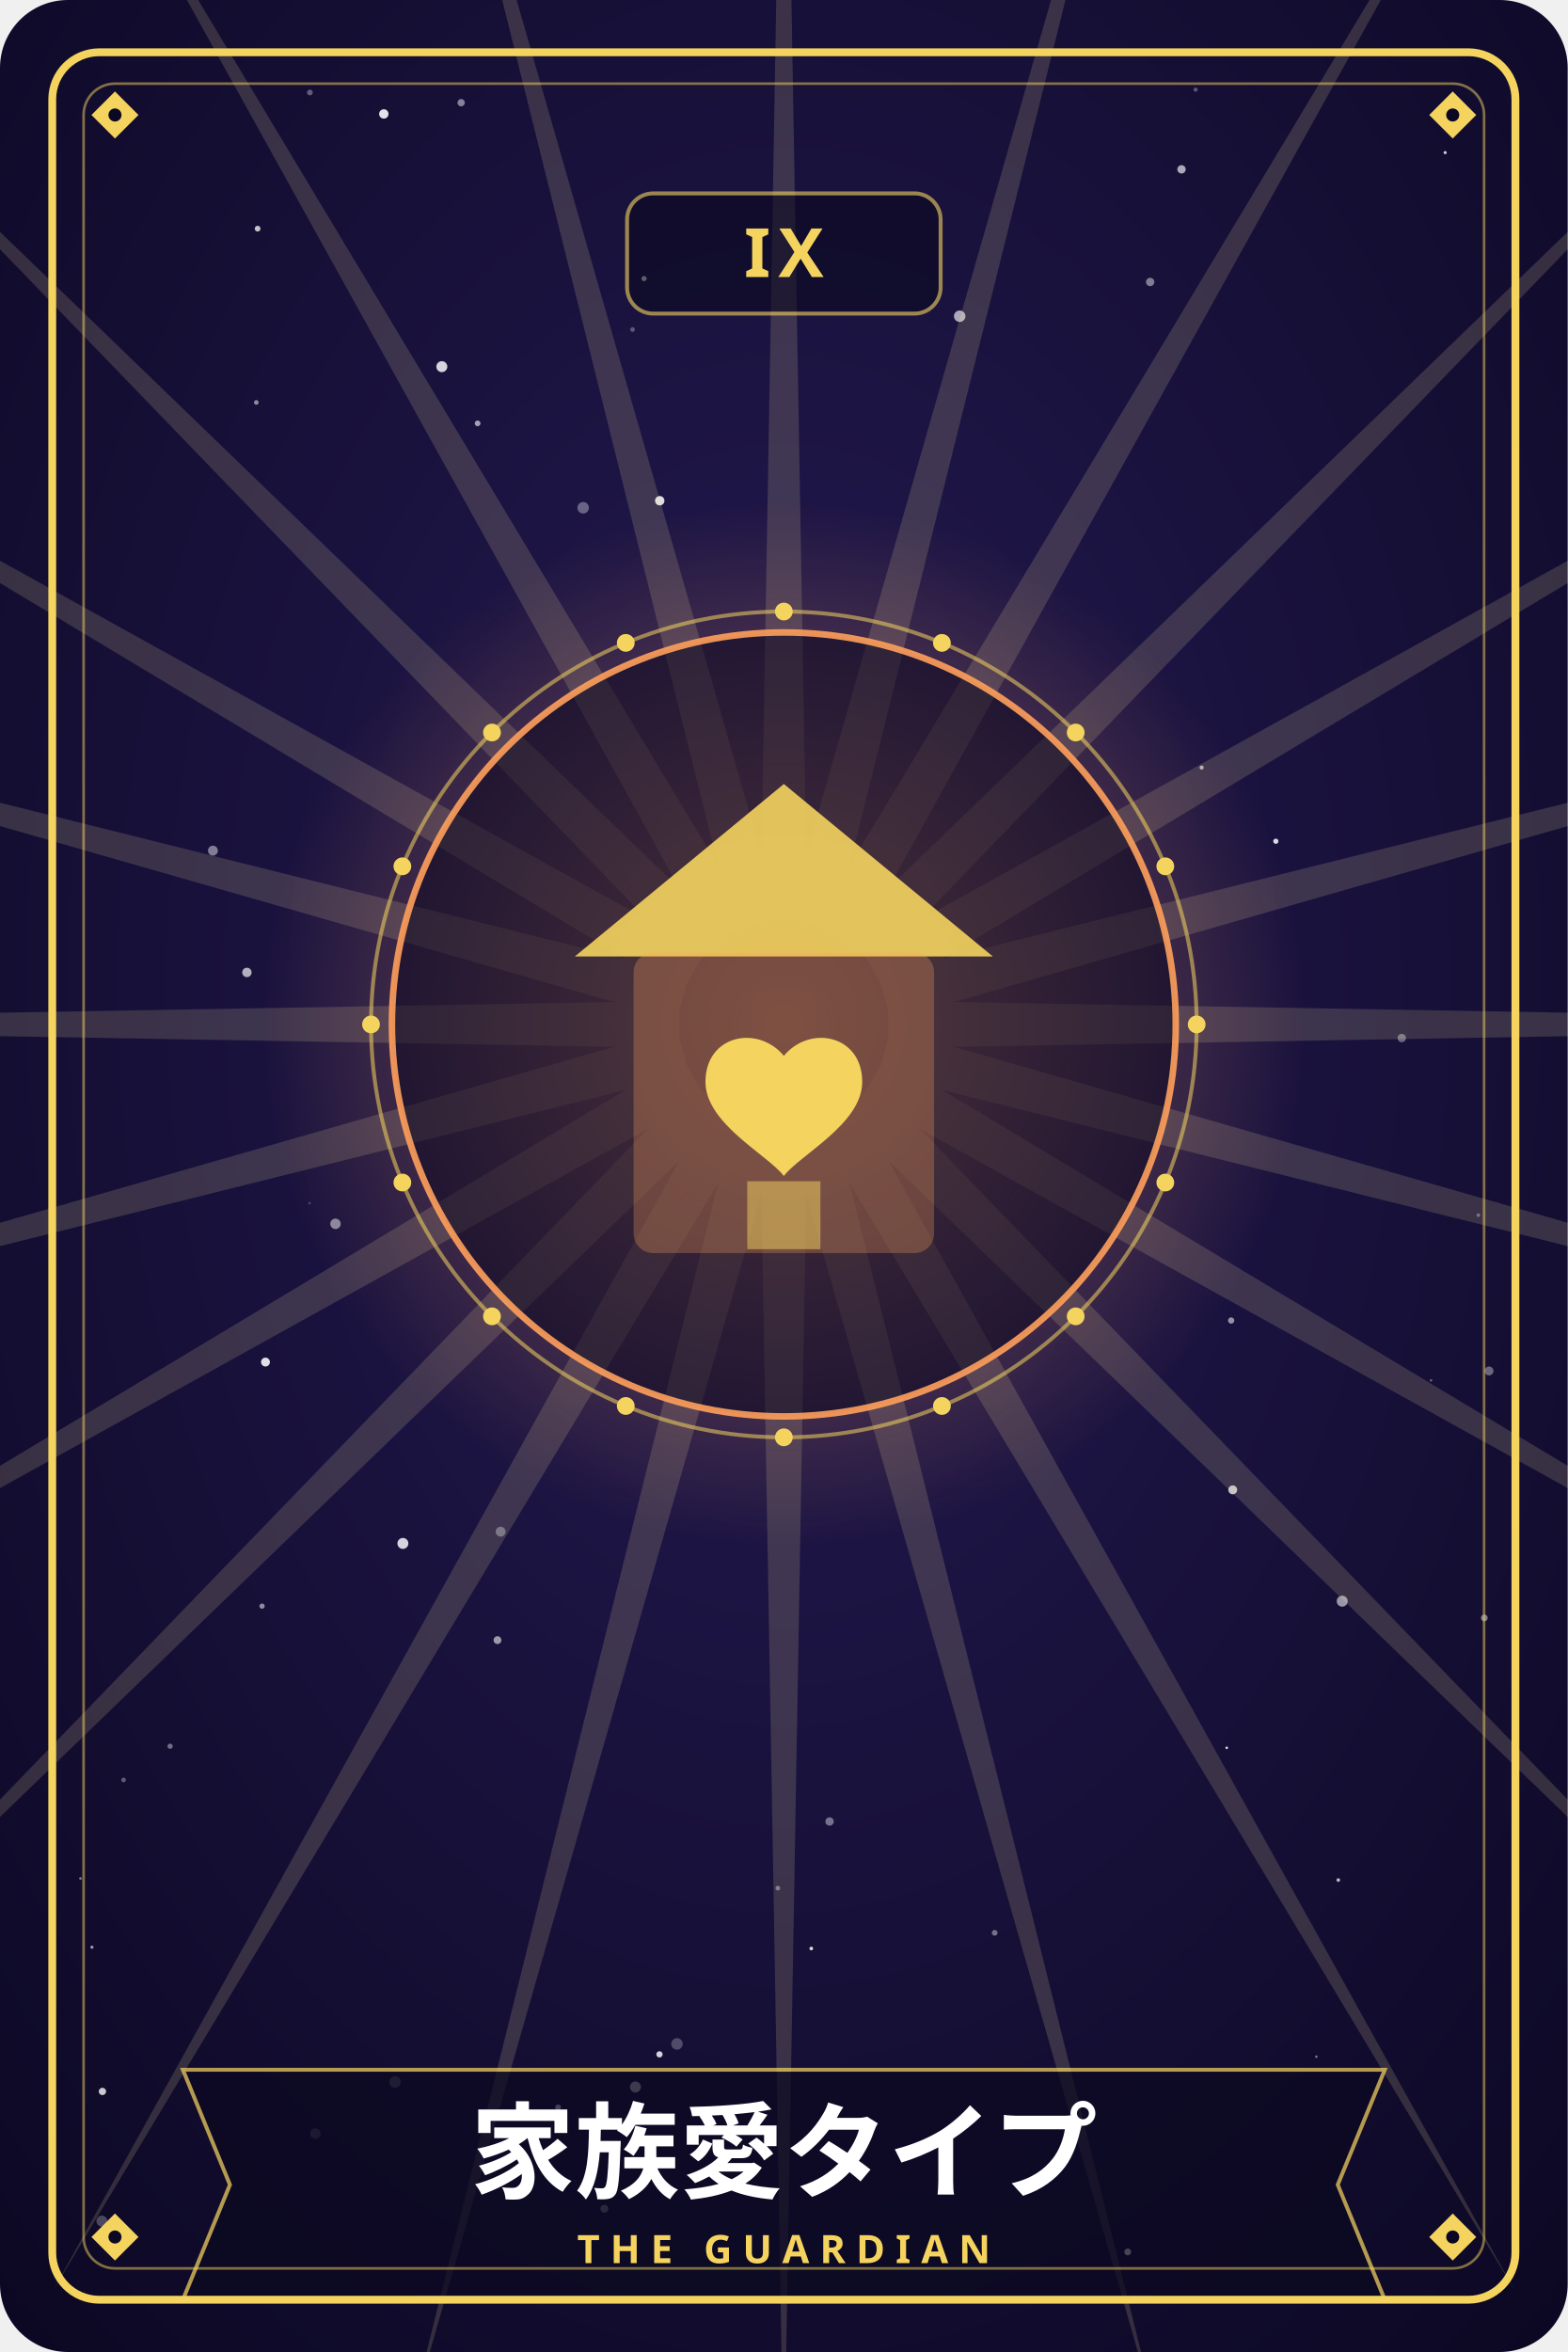
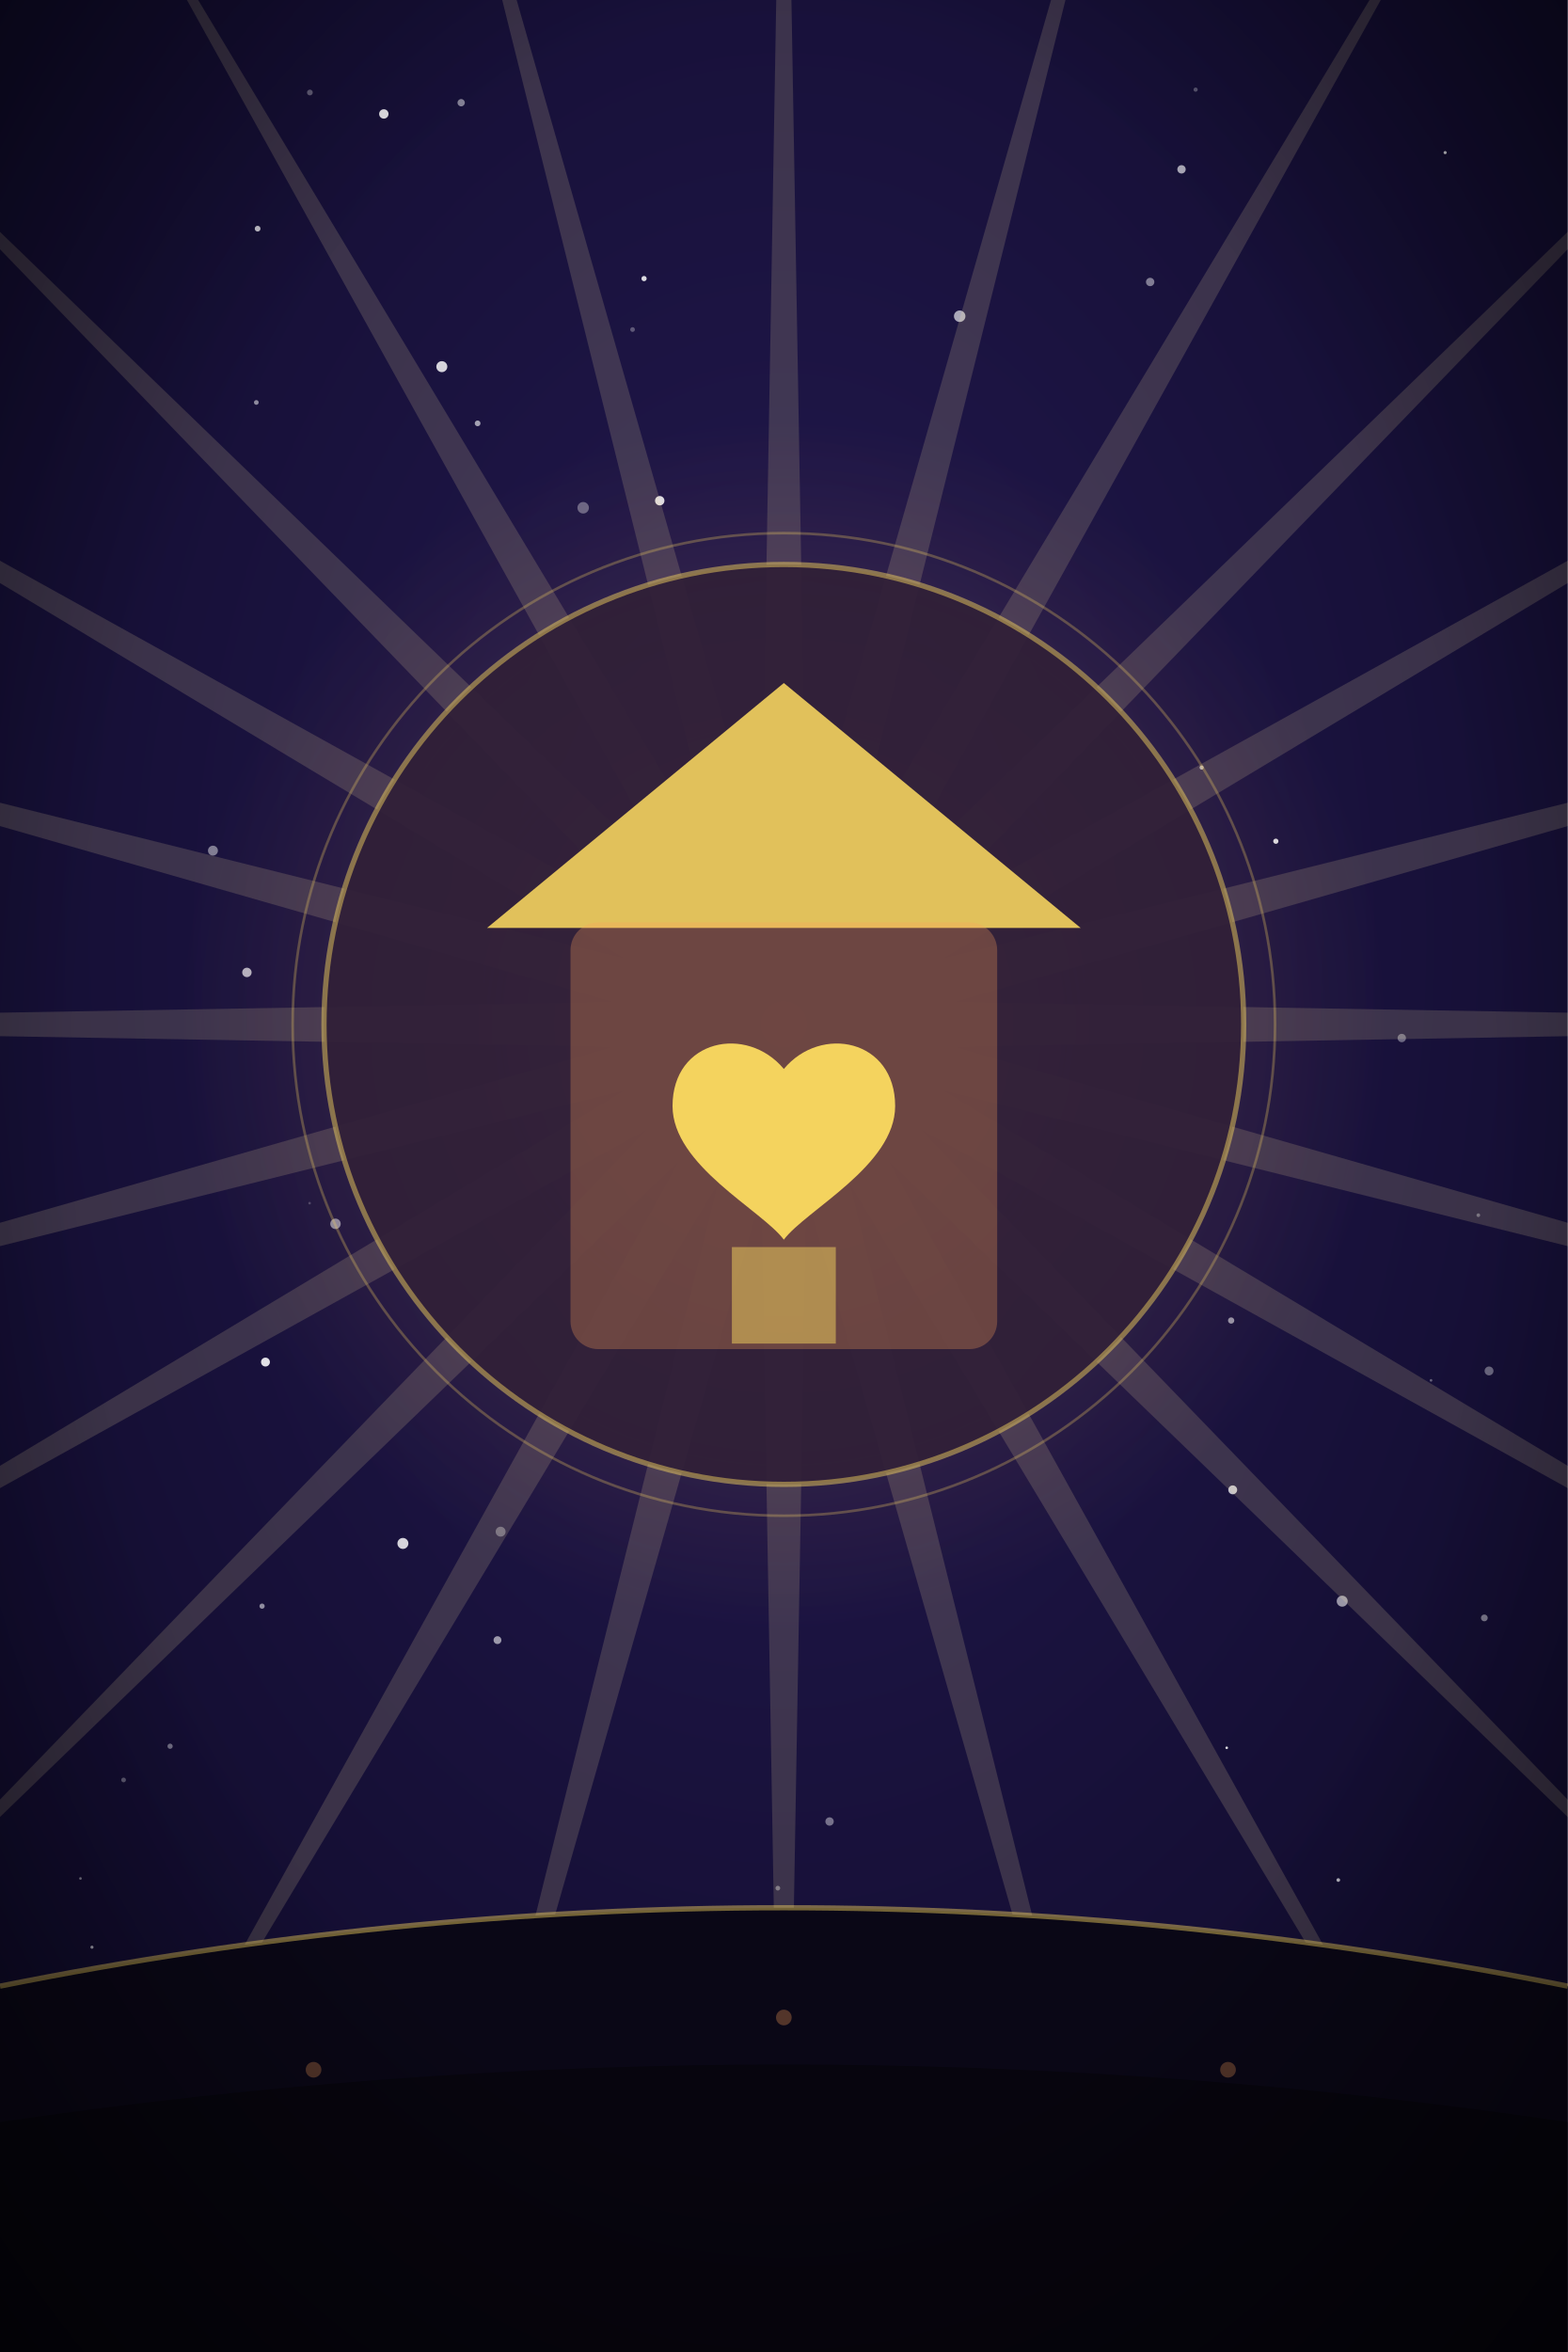
- <svg xmlns="http://www.w3.org/2000/svg" viewBox="0 0 600 900" width="600" height="900" font-family="'Noto Sans JP','Hiragino Sans','Hiragino Kaku Gothic ProN','Yu Gothic',Meiryo,IPAGothic,sans-serif">
+ <svg xmlns="http://www.w3.org/2000/svg" viewBox="0 0 600 900" width="600" height="900">
  <defs>
-     <radialGradient id="bg" cx="50%" cy="42%" r="75%">
+     <radialGradient id="bg" cx="50%" cy="40%" r="78%">
      <stop offset="0%" stop-color="#241a52" />
      <stop offset="100%" stop-color="#0c0823" />
    </radialGradient>
    <radialGradient id="glow" cx="50%" cy="50%" r="50%">
-       <stop offset="0%" stop-color="#ffa05b" stop-opacity="0.55" />
+       <stop offset="0%" stop-color="#ffa05b" stop-opacity="0.6" />
+       <stop offset="55%" stop-color="#ffa05b" stop-opacity="0.12" />
      <stop offset="100%" stop-color="#ffa05b" stop-opacity="0" />
    </radialGradient>
+     <radialGradient id="vig" cx="50%" cy="46%" r="72%">
+       <stop offset="62%" stop-color="#000" stop-opacity="0" />
+       <stop offset="100%" stop-color="#000" stop-opacity="0.55" />
+     </radialGradient>
  </defs>
-   <rect width="600" height="900" rx="26" fill="url(#bg)" />
+   <rect width="600" height="900" fill="url(#bg)" />
  <g>
    <circle cx="243.2" cy="798.6" r="2.1" fill="#fff" opacity="0.72" />
    <circle cx="252.5" cy="191.6" r="1.8" fill="#fff" opacity="0.85" />
    <circle cx="569.9" cy="524.6" r="1.7" fill="#fff" opacity="0.36" />
    <circle cx="469.5" cy="668.8" r="0.5" fill="#fff" opacity="0.83" />
    <circle cx="213.6" cy="806.4" r="1.1" fill="#fff" opacity="0.82" />
    <circle cx="310.5" cy="745.6" r="0.7" fill="#fff" opacity="0.85" />
    <circle cx="30.8" cy="718.8" r="0.5" fill="#fff" opacity="0.45" />
    <circle cx="317.5" cy="697.0" r="1.6" fill="#fff" opacity="0.41" />
    <circle cx="169.1" cy="140.3" r="2.1" fill="#fff" opacity="0.82" />
    <circle cx="94.5" cy="372.1" r="1.8" fill="#fff" opacity="0.67" />
    <circle cx="128.4" cy="468.3" r="2.0" fill="#fff" opacity="0.49" />
    <circle cx="512.2" cy="719.4" r="0.7" fill="#fff" opacity="0.70" />
    <circle cx="380.7" cy="739.6" r="1.1" fill="#fff" opacity="0.41" />
    <circle cx="553.1" cy="58.4" r="0.6" fill="#fff" opacity="0.80" />
    <circle cx="120.7" cy="816.4" r="2.0" fill="#fff" opacity="0.23" />
    <circle cx="547.7" cy="528.2" r="0.5" fill="#fff" opacity="0.34" />
    <circle cx="471.8" cy="570.1" r="1.7" fill="#fff" opacity="0.73" />
    <circle cx="47.3" cy="681.1" r="0.9" fill="#fff" opacity="0.32" />
    <circle cx="367.3" cy="121.0" r="2.2" fill="#fff" opacity="0.63" />
    <circle cx="101.6" cy="521.2" r="1.7" fill="#fff" opacity="0.87" />
    <circle cx="503.8" cy="787.0" r="0.5" fill="#fff" opacity="0.42" />
    <circle cx="471.2" cy="505.3" r="1.2" fill="#fff" opacity="0.54" />
    <circle cx="39.0" cy="849.9" r="2.1" fill="#fff" opacity="0.25" />
    <circle cx="98.6" cy="87.5" r="1.1" fill="#fff" opacity="0.75" />
    <circle cx="118.6" cy="35.4" r="1.1" fill="#fff" opacity="0.33" />
    <circle cx="98.1" cy="154.0" r="0.9" fill="#fff" opacity="0.51" />
    <circle cx="431.6" cy="861.7" r="1.3" fill="#fff" opacity="0.86" />
    <circle cx="39.2" cy="800.3" r="1.4" fill="#fff" opacity="0.78" />
    <circle cx="154.2" cy="590.6" r="2.1" fill="#fff" opacity="0.82" />
    <circle cx="223.2" cy="194.3" r="2.2" fill="#fff" opacity="0.34" />
    <circle cx="35.2" cy="745.1" r="0.6" fill="#fff" opacity="0.60" />
    <circle cx="246.5" cy="106.6" r="1.0" fill="#fff" opacity="0.84" />
    <circle cx="259.1" cy="782.1" r="2.2" fill="#fff" opacity="0.25" />
    <circle cx="118.5" cy="460.4" r="0.5" fill="#fff" opacity="0.21" />
    <circle cx="242.1" cy="126.1" r="0.9" fill="#fff" opacity="0.29" />
    <circle cx="231.3" cy="845.2" r="1.5" fill="#fff" opacity="0.43" />
    <circle cx="488.3" cy="321.9" r="1.0" fill="#fff" opacity="0.84" />
    <circle cx="457.6" cy="34.3" r="0.8" fill="#fff" opacity="0.30" />
    <circle cx="440.2" cy="107.9" r="1.6" fill="#fff" opacity="0.45" />
    <circle cx="65.1" cy="668.2" r="1.0" fill="#fff" opacity="0.40" />
    <circle cx="191.6" cy="586.1" r="1.9" fill="#fff" opacity="0.33" />
    <circle cx="151.2" cy="796.7" r="2.2" fill="#fff" opacity="0.27" />
    <circle cx="297.7" cy="722.5" r="0.9" fill="#fff" opacity="0.37" />
    <circle cx="568.1" cy="619.1" r="1.3" fill="#fff" opacity="0.45" />
    <circle cx="459.9" cy="293.7" r="0.8" fill="#fff" opacity="0.62" />
    <circle cx="81.5" cy="325.5" r="1.9" fill="#fff" opacity="0.45" />
    <circle cx="176.5" cy="39.3" r="1.4" fill="#fff" opacity="0.48" />
    <circle cx="146.9" cy="43.6" r="1.8" fill="#fff" opacity="0.88" />
    <circle cx="536.5" cy="397.2" r="1.6" fill="#fff" opacity="0.37" />
    <circle cx="513.7" cy="612.7" r="2.1" fill="#fff" opacity="0.56" />
    <circle cx="190.4" cy="627.6" r="1.5" fill="#fff" opacity="0.57" />
    <circle cx="452.2" cy="64.8" r="1.6" fill="#fff" opacity="0.64" />
    <circle cx="252.4" cy="786.1" r="1.2" fill="#fff" opacity="0.82" />
    <circle cx="100.3" cy="614.6" r="1.0" fill="#fff" opacity="0.52" />
    <circle cx="565.8" cy="465.0" r="0.7" fill="#fff" opacity="0.33" />
    <circle cx="182.8" cy="162.0" r="1.1" fill="#fff" opacity="0.60" />
  </g>
  <g opacity="0.16">
    <path d="M340 401 L860 392 L340 383 Z" fill="#ffe9a8" />
    <path d="M336.308 411.046 L840.918 536.939 L340.966 393.659 Z" fill="#ffe9a8" />
    <path d="M330.141 419.794 L784.974 672 L339.141 404.206 Z" fill="#ffe9a8" />
    <path d="M321.92 426.648 L695.98 787.98 L334.648 413.92 Z" fill="#ffe9a8" />
    <path d="M312.206 431.141 L580 876.974 L327.794 422.141 Z" fill="#ffe9a8" />
    <path d="M301.659 432.966 L444.939 932.918 L319.046 428.308 Z" fill="#ffe9a8" />
    <path d="M291 432 L300 952 L309 432 Z" fill="#ffe9a8" />
    <path d="M280.954 428.308 L155.061 932.918 L298.341 432.966 Z" fill="#ffe9a8" />
    <path d="M272.206 422.141 L20 876.974 L287.794 431.141 Z" fill="#ffe9a8" />
    <path d="M265.352 413.92 L-95.98 787.98 L278.08 426.648 Z" fill="#ffe9a8" />
    <path d="M260.859 404.206 L-184.974 672 L269.859 419.794 Z" fill="#ffe9a8" />
    <path d="M259.034 393.659 L-240.918 536.939 L263.692 411.046 Z" fill="#ffe9a8" />
    <path d="M260 383 L-260 392 L260 401 Z" fill="#ffe9a8" />
    <path d="M263.692 372.954 L-240.918 247.061 L259.034 390.341 Z" fill="#ffe9a8" />
    <path d="M269.859 364.206 L-184.974 112 L260.859 379.794 Z" fill="#ffe9a8" />
    <path d="M278.08 357.352 L-95.98 -3.98 L265.352 370.08 Z" fill="#ffe9a8" />
    <path d="M287.794 352.859 L20 -92.974 L272.206 361.859 Z" fill="#ffe9a8" />
    <path d="M298.341 351.034 L155.061 -148.918 L280.954 355.692 Z" fill="#ffe9a8" />
    <path d="M309 352 L300 -168 L291 352 Z" fill="#ffe9a8" />
    <path d="M319.046 355.692 L444.939 -148.918 L301.659 351.034 Z" fill="#ffe9a8" />
    <path d="M327.794 361.859 L580 -92.974 L312.206 352.859 Z" fill="#ffe9a8" />
    <path d="M334.648 370.08 L695.98 -3.98 L321.92 357.352 Z" fill="#ffe9a8" />
    <path d="M339.141 379.794 L784.974 112 L330.141 364.206 Z" fill="#ffe9a8" />
    <path d="M340.966 390.341 L840.918 247.061 L336.308 372.954 Z" fill="#ffe9a8" />
  </g>
-   <circle cx="300" cy="392" r="200" fill="url(#glow)" />
-   <circle cx="300" cy="392" r="150" fill="#0b0820" opacity="0.55" />
-   <circle cx="300" cy="392" r="158" fill="none" stroke="#f4d35e" stroke-width="1.5" opacity="0.55" />
-   <circle cx="300" cy="392" r="150" fill="none" stroke="#ffa05b" stroke-width="2.5" opacity="0.9" />
-   <circle cx="458.0" cy="392.0" r="3.4" fill="#f4d35e" />
-   <circle cx="446.0" cy="452.5" r="3.4" fill="#f4d35e" />
-   <circle cx="411.7" cy="503.7" r="3.4" fill="#f4d35e" />
-   <circle cx="360.5" cy="538.0" r="3.4" fill="#f4d35e" />
-   <circle cx="300.0" cy="550.0" r="3.4" fill="#f4d35e" />
-   <circle cx="239.5" cy="538.0" r="3.4" fill="#f4d35e" />
-   <circle cx="188.3" cy="503.7" r="3.4" fill="#f4d35e" />
-   <circle cx="154.0" cy="452.5" r="3.4" fill="#f4d35e" />
-   <circle cx="142.0" cy="392.0" r="3.4" fill="#f4d35e" />
-   <circle cx="154.0" cy="331.5" r="3.4" fill="#f4d35e" />
-   <circle cx="188.3" cy="280.3" r="3.4" fill="#f4d35e" />
-   <circle cx="239.5" cy="246.0" r="3.4" fill="#f4d35e" />
-   <circle cx="300.0" cy="234.0" r="3.4" fill="#f4d35e" />
-   <circle cx="360.5" cy="246.0" r="3.4" fill="#f4d35e" />
-   <circle cx="411.7" cy="280.3" r="3.4" fill="#f4d35e" />
-   <circle cx="446.0" cy="331.5" r="3.4" fill="#f4d35e" />
-   <polygon points="300,300 380,366 220,366" fill="#f4d35e" opacity="0.9" />
-   <rect x="244" y="366" width="112" height="112" rx="6" fill="#ffa05b" opacity="0.28" stroke="#ffa05b" stroke-width="3" />
-   <path d="M300 404 C 290 392, 270 396, 270 414 C 270 430, 294 442, 300 450       C 306 442, 330 430, 330 414 C 330 396, 310 392, 300 404 Z" fill="#f4d35e" />
-   <rect x="286" y="452" width="28" height="26" fill="#f4d35e" opacity="0.5" />
-   <g>
-     <rect x="240" y="74" width="120" height="46" rx="10" fill="#0b0820" opacity="0.6" stroke="#f4d35e" stroke-width="1.5" />
-     <text x="300" y="106" text-anchor="middle" font-size="26" letter-spacing="3" fill="#f4d35e" font-weight="700">IX</text>
+   <circle cx="300" cy="392" r="230" fill="url(#glow)" />
+   <g opacity="0.95">
+     <circle cx="300" cy="392" r="176" fill="#140f33" />
+     <circle cx="300" cy="392" r="176" fill="#ffa05b" opacity="0.12" />
+     <circle cx="300" cy="392" r="176" fill="none" stroke="#f4d35e" stroke-width="2" opacity="0.5" />
+     <circle cx="300" cy="392" r="188" fill="none" stroke="#f4d35e" stroke-width="1" opacity="0.3" />
  </g>
-   <g>
-     <path d="M70 792 L530 792 L512 836 L530 880 L70 880 L88 836 Z" fill="#0b0820" opacity="0.72" stroke="#f4d35e" stroke-width="1.5" />
-     <text x="300" y="838" text-anchor="middle" font-size="40" font-weight="900" fill="#fff">家族愛タイプ</text>
-     <text x="300" y="866" text-anchor="middle" font-size="15" letter-spacing="4" fill="#f4d35e" font-weight="700">THE GUARDIAN</text>
+   <path d="M0 760 Q 300 700 600 760 L600 900 L0 900 Z" fill="#0a0716" />
+   <path d="M0 760 Q 300 700 600 760" fill="none" stroke="#f4d35e" stroke-width="2" opacity="0.45" />
+   <path d="M0 812 Q 300 768 600 812 L600 900 L0 900 Z" fill="#000" opacity="0.35" />
+   <g fill="#ffa05b" opacity="0.3">
+     <circle cx="120" cy="792" r="3" />
+     <circle cx="300" cy="772" r="3" />
+     <circle cx="470" cy="792" r="3" />
  </g>
-   <rect x="20" y="20" width="560" height="860" rx="18" fill="none" stroke="#f4d35e" stroke-width="3" />
-   <rect x="32" y="32" width="536" height="836" rx="12" fill="none" stroke="#f4d35e" stroke-width="1" opacity="0.5" />
-   <g transform="translate(44 44)" fill="#f4d35e">
-     <polygon points="0,-9 9,0 0,9 -9,0" />
-     <circle cx="0" cy="0" r="2.5" fill="#0c0823" />
+   <g transform="translate(300 392) scale(1.42) translate(-300 -392)">
+     <polygon points="300,300 380,366 220,366" fill="#f4d35e" opacity="0.9" />
+     <rect x="244" y="366" width="112" height="112" rx="6" fill="#ffa05b" opacity="0.28" stroke="#ffa05b" stroke-width="3" />
+     <path d="M300 404 C 290 392, 270 396, 270 414 C 270 430, 294 442, 300 450       C 306 442, 330 430, 330 414 C 330 396, 310 392, 300 404 Z" fill="#f4d35e" />
+     <rect x="286" y="452" width="28" height="26" fill="#f4d35e" opacity="0.5" />
  </g>
-   <g transform="translate(556 44)" fill="#f4d35e">
-     <polygon points="0,-9 9,0 0,9 -9,0" />
-     <circle cx="0" cy="0" r="2.5" fill="#0c0823" />
-   </g>
-   <g transform="translate(44 856)" fill="#f4d35e">
-     <polygon points="0,-9 9,0 0,9 -9,0" />
-     <circle cx="0" cy="0" r="2.5" fill="#0c0823" />
-   </g>
-   <g transform="translate(556 856)" fill="#f4d35e">
-     <polygon points="0,-9 9,0 0,9 -9,0" />
-     <circle cx="0" cy="0" r="2.5" fill="#0c0823" />
-   </g>
+   <rect width="600" height="900" fill="url(#vig)" />
</svg>
